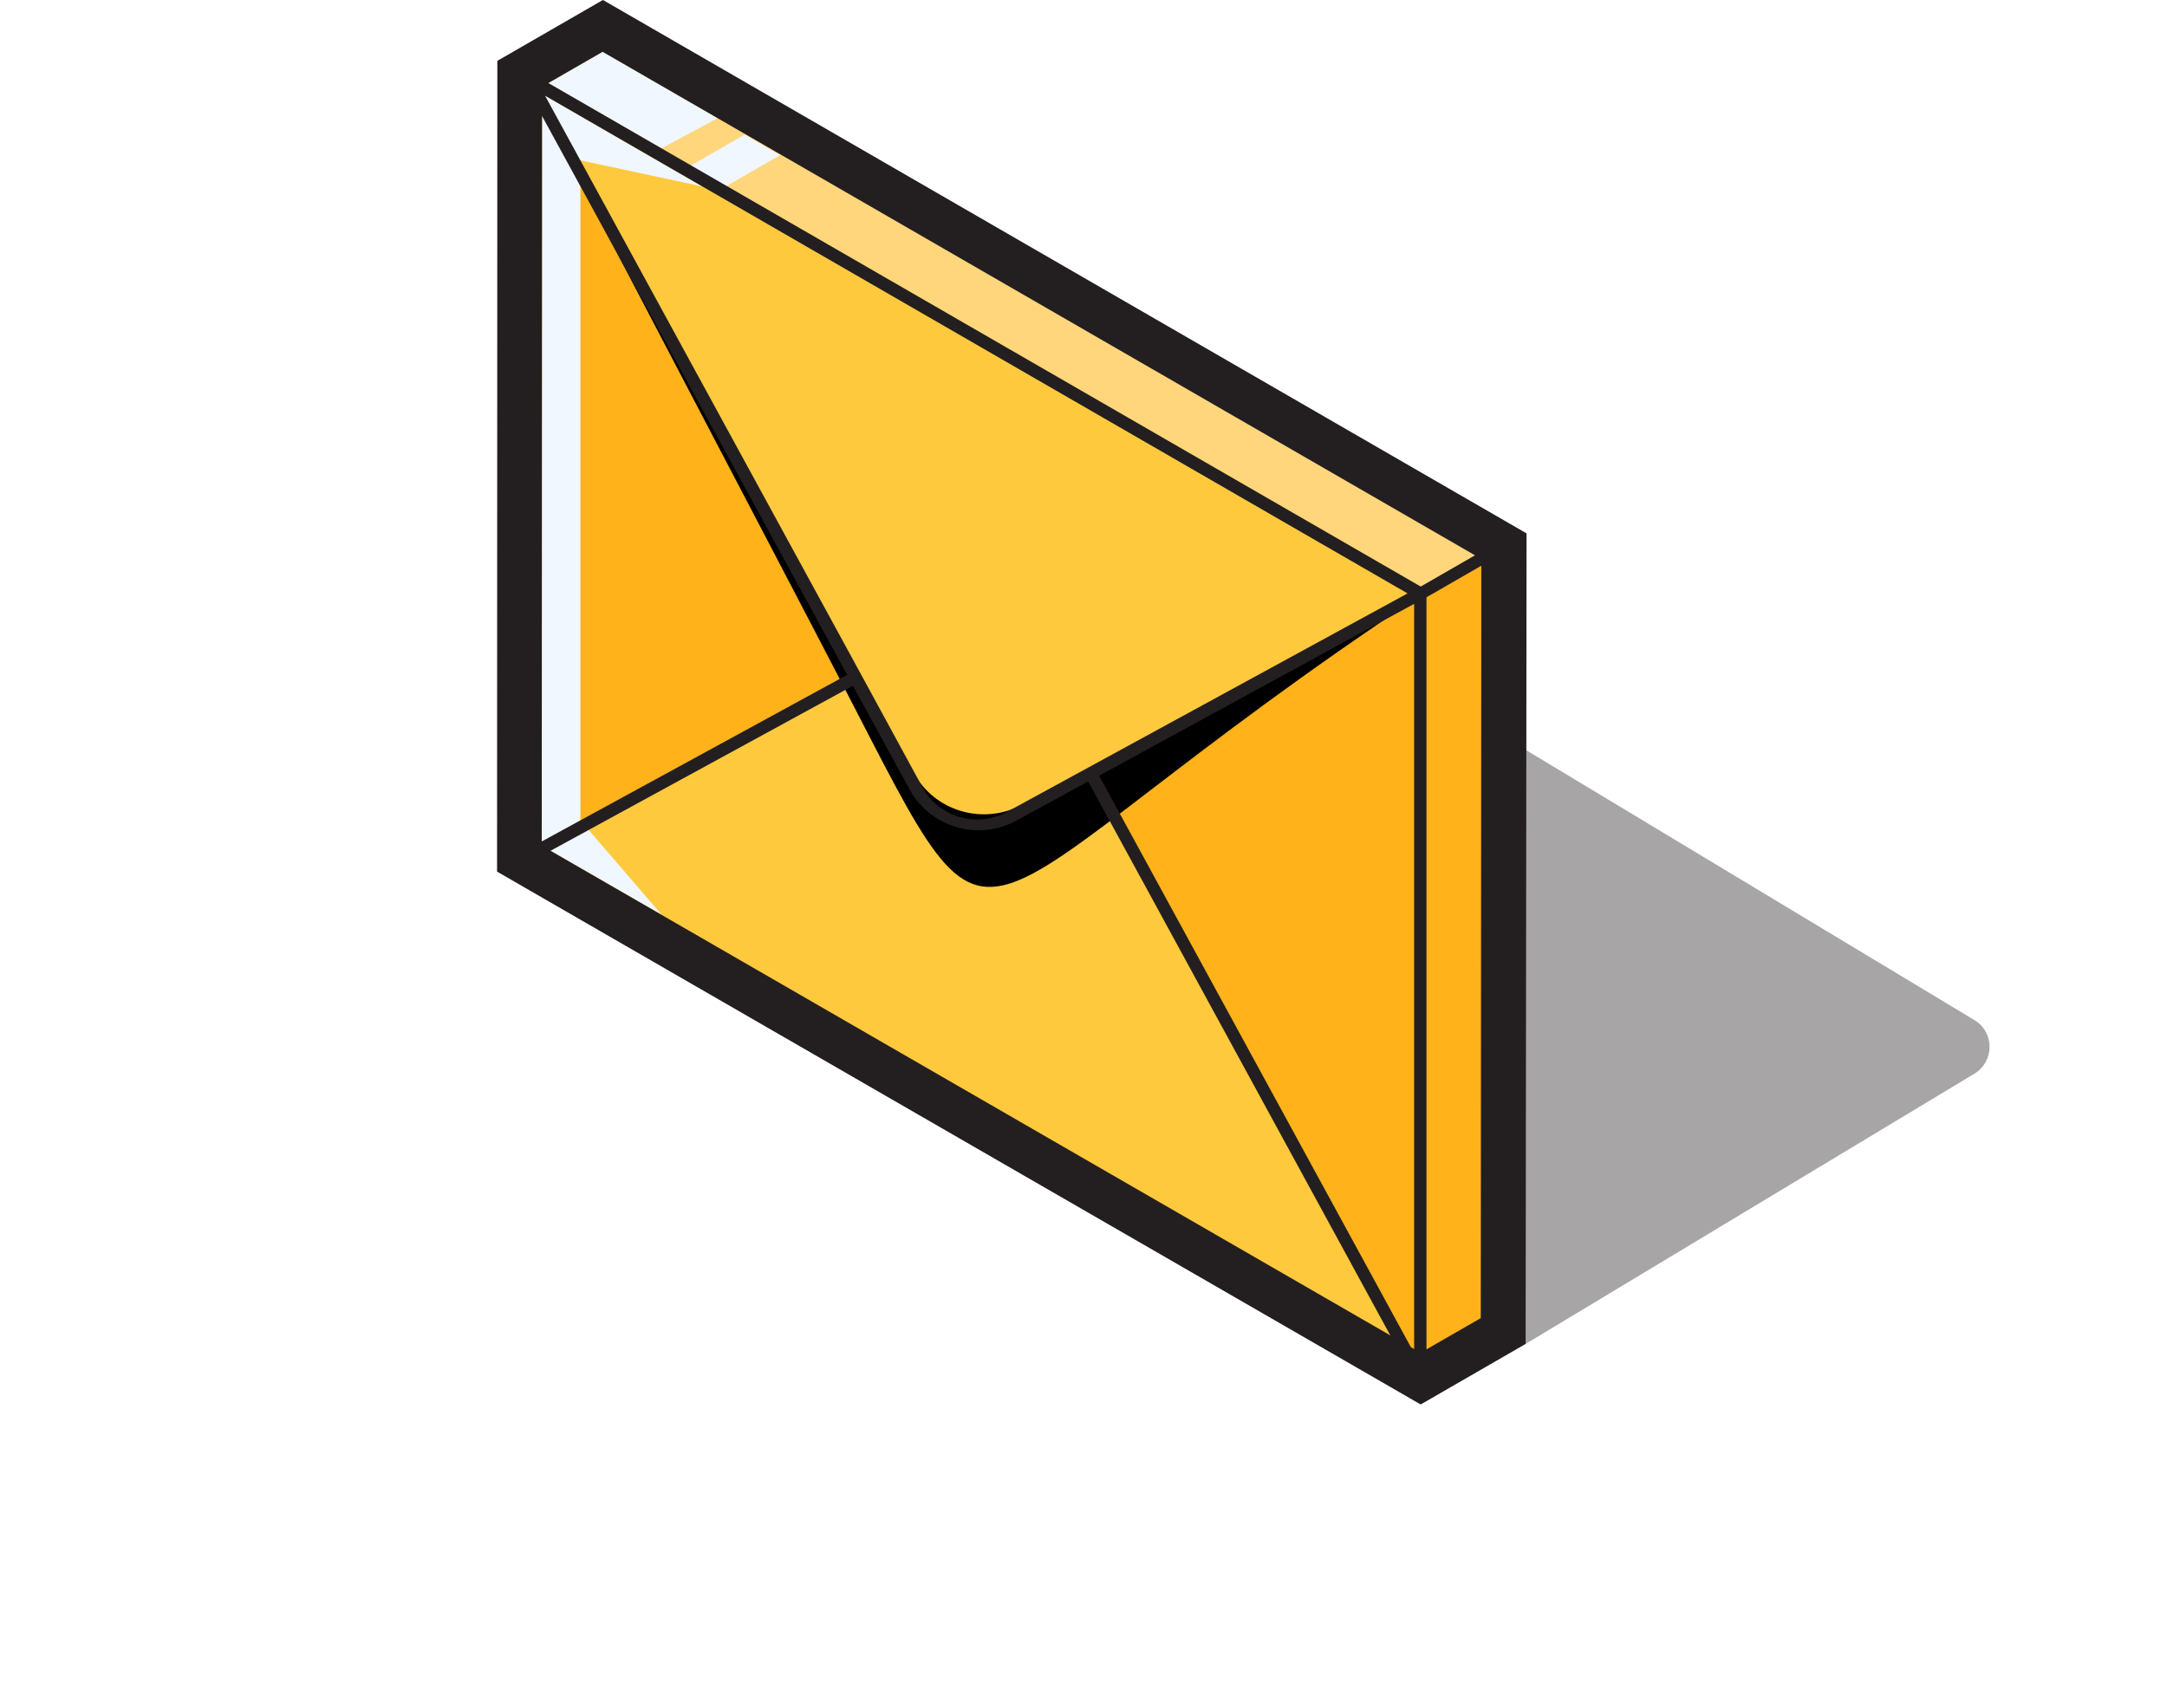
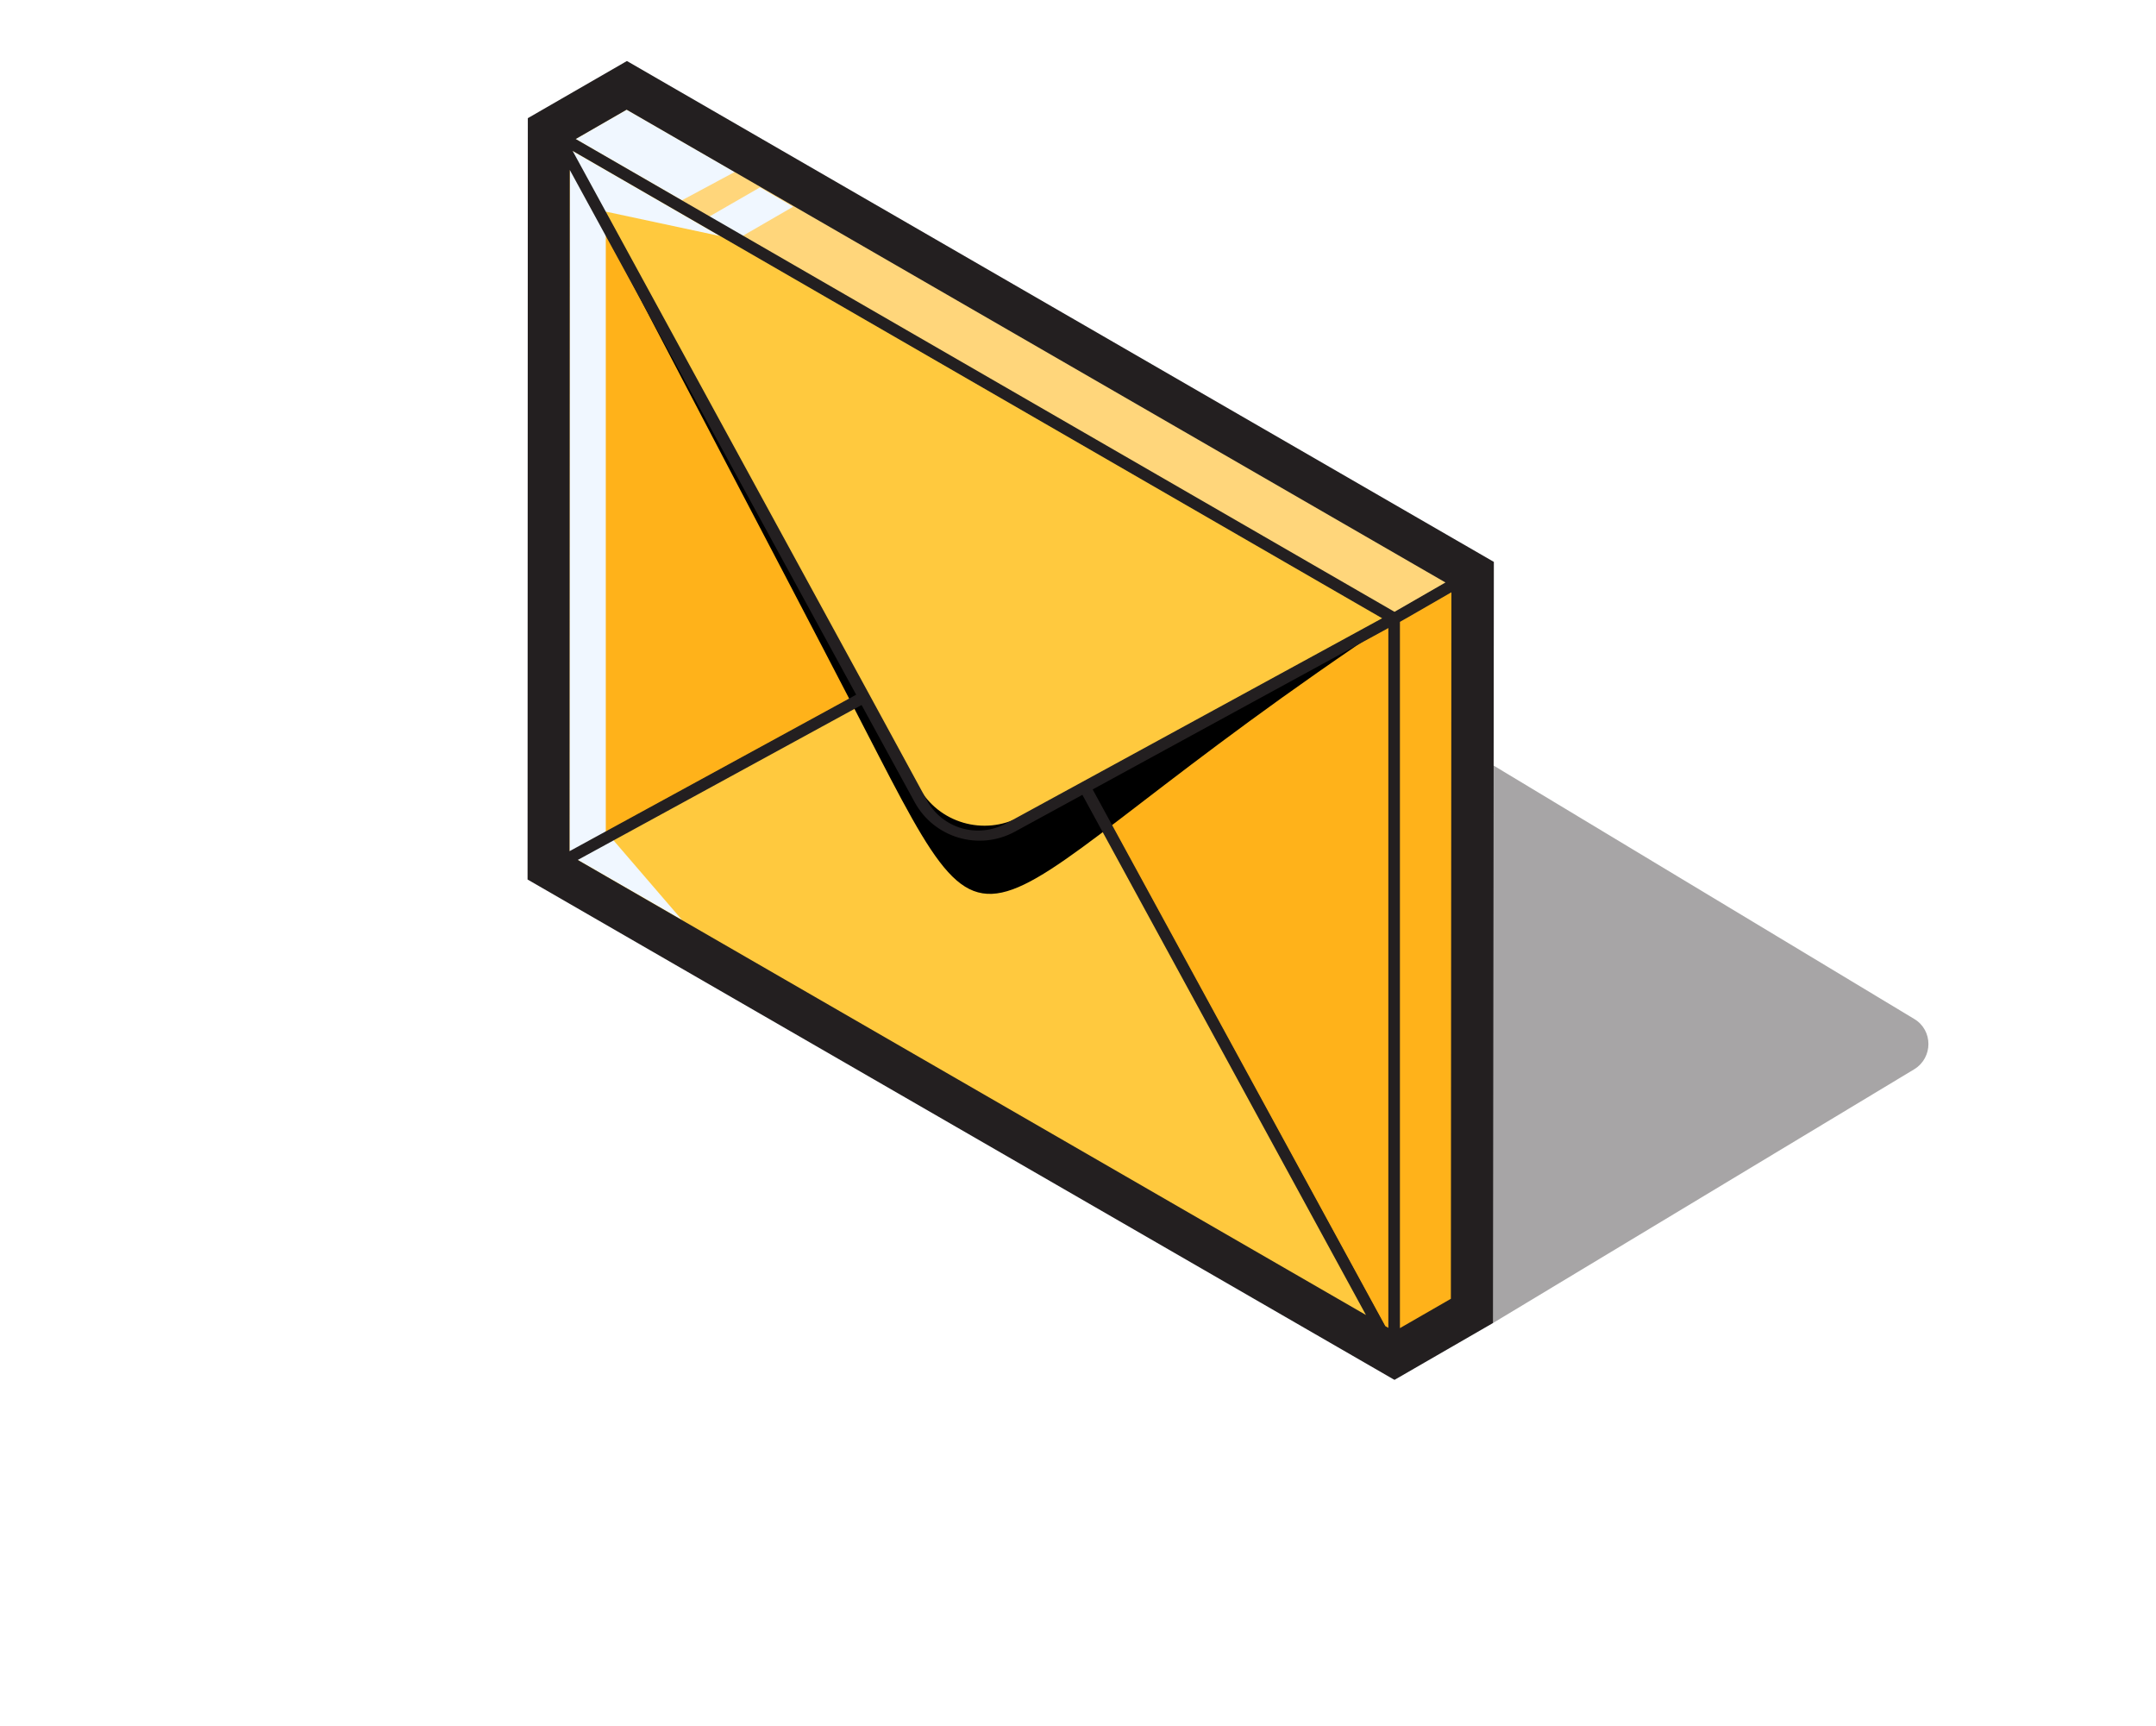
- <svg xmlns="http://www.w3.org/2000/svg" version="1.1" id="Capa_1" x="0px" y="0px" width="790.4" height="622.9" viewBox="0 0 790.4 622.9" enable-background="new 0 0 790.4 622.9" xml:space="preserve">
+ <svg xmlns="http://www.w3.org/2000/svg" version="1.1" id="Capa_1" x="0px" y="0px" width="837.824" height="670.324" viewBox="-23.712 -23.712 837.824 670.324" enable-background="new 0 0 790.4 622.9" xml:space="preserve">
  <g>
    <g>
      <polygon fill="#FFB21A" points="546.7,200.4 546.7,484.2 546.4,484.4 518.1,500.7 518.1,216.6 518.3,216.5 546.4,200.3   " />
      <g>
        <polygon fill="#FFB21A" points="518.3,216.6 518.3,500.7 191.6,312.1 191.6,28 192.9,28.8 518.1,216.5    " />
        <path fill="#FFC93E" stroke="#000000" stroke-width="4" stroke-linecap="round" stroke-linejoin="round" stroke-miterlimit="10" d="     M517,500.4L191.8,312.7L312,247.1l21.6,39.6c7,12.9,23.2,17.7,36.1,10.6l28.1-15.3L517,500.4z" />
        <path d="M519.1,216.6c-177.3,117.6-150.1,152.1-212,32.7C284.3,205.2,214.2,72,191.6,28C263.7,73.7,463,214,519.1,216.6z" />
        <path fill="#FFC93E" stroke="#000000" stroke-width="4" stroke-linecap="round" stroke-linejoin="round" stroke-miterlimit="10" d="     M518.1,216.5l-120.2,65.6l-24.1,13.2c-15.1,8.2-34.1,2.7-42.3-12.4l-4.8-8.9l-12.5-22.8l-2.2-4l-6.5-11.9L272,173.8l-79.1-145     l167.2,96.6l70.9,40.9l18.3,10.5l26.3,15.2L518.1,216.5z" />
        <polygon fill="#FFD67B" stroke="#000000" stroke-width="4" stroke-linecap="round" stroke-linejoin="round" stroke-miterlimit="10" points="     191.6,28.1 518.1,216.6 546.4,200.3 220,11.8    " />
        <polygon fill="#F0F7FF" points="200,30.3 241.3,54.1 261.8,43.1 219.8,18.9    " />
        <polyline fill="#F0F7FF" points="284.5,56.6 264.8,68 251.8,60.5 271.6,49.1    " />
        <polygon fill="#F0F7FF" points="256.1,68 211.7,58.5 211.7,299.3 241.3,333.7 200.8,310.4 197.6,307 197.7,42.3 198.8,34.9         " />
        <path opacity="0.4" fill="#231F20" enable-background="new    " d="M720.2,372.2l-163.7-98.6v216.7l163.7-98.6     C727.5,387.2,727.5,376.6,720.2,372.2z" />
        <path fill="#231F20" d="M220.8,0.5L219.9,0l-38.5,22.2l-0.1,294.8v1l336,193.9l0.9,0.5l38.3-22.1l0.3-294.7l0-1L220.8,0.5z      M309,246.2L197.6,307l0.1-264.7L309,246.2z M198.8,34.9l314.6,181.6l-146.1,79.7c-11.1,6-24.9,2-30.9-9.1l-23.4-43l0,0     L198.8,34.9z M311.1,250.2l20.6,37.7c7.6,14,25.1,19.1,39,11.5l26.2-14.3l110.2,202.1L200.8,310.4L311.1,250.2z M400.9,283     l114.9-62.7v271.9l-1.2-0.7L400.9,283z M200,30.3l19.8-11.4L538,202.6L518.2,214L200,30.3z M520.3,217.9l2.1-1.2l0.2-0.1l0,0     l17.7-10.2l-0.2,274.5l-19.8,11.4L520.3,217.9L520.3,217.9z" />
      </g>
    </g>
  </g>
</svg>
